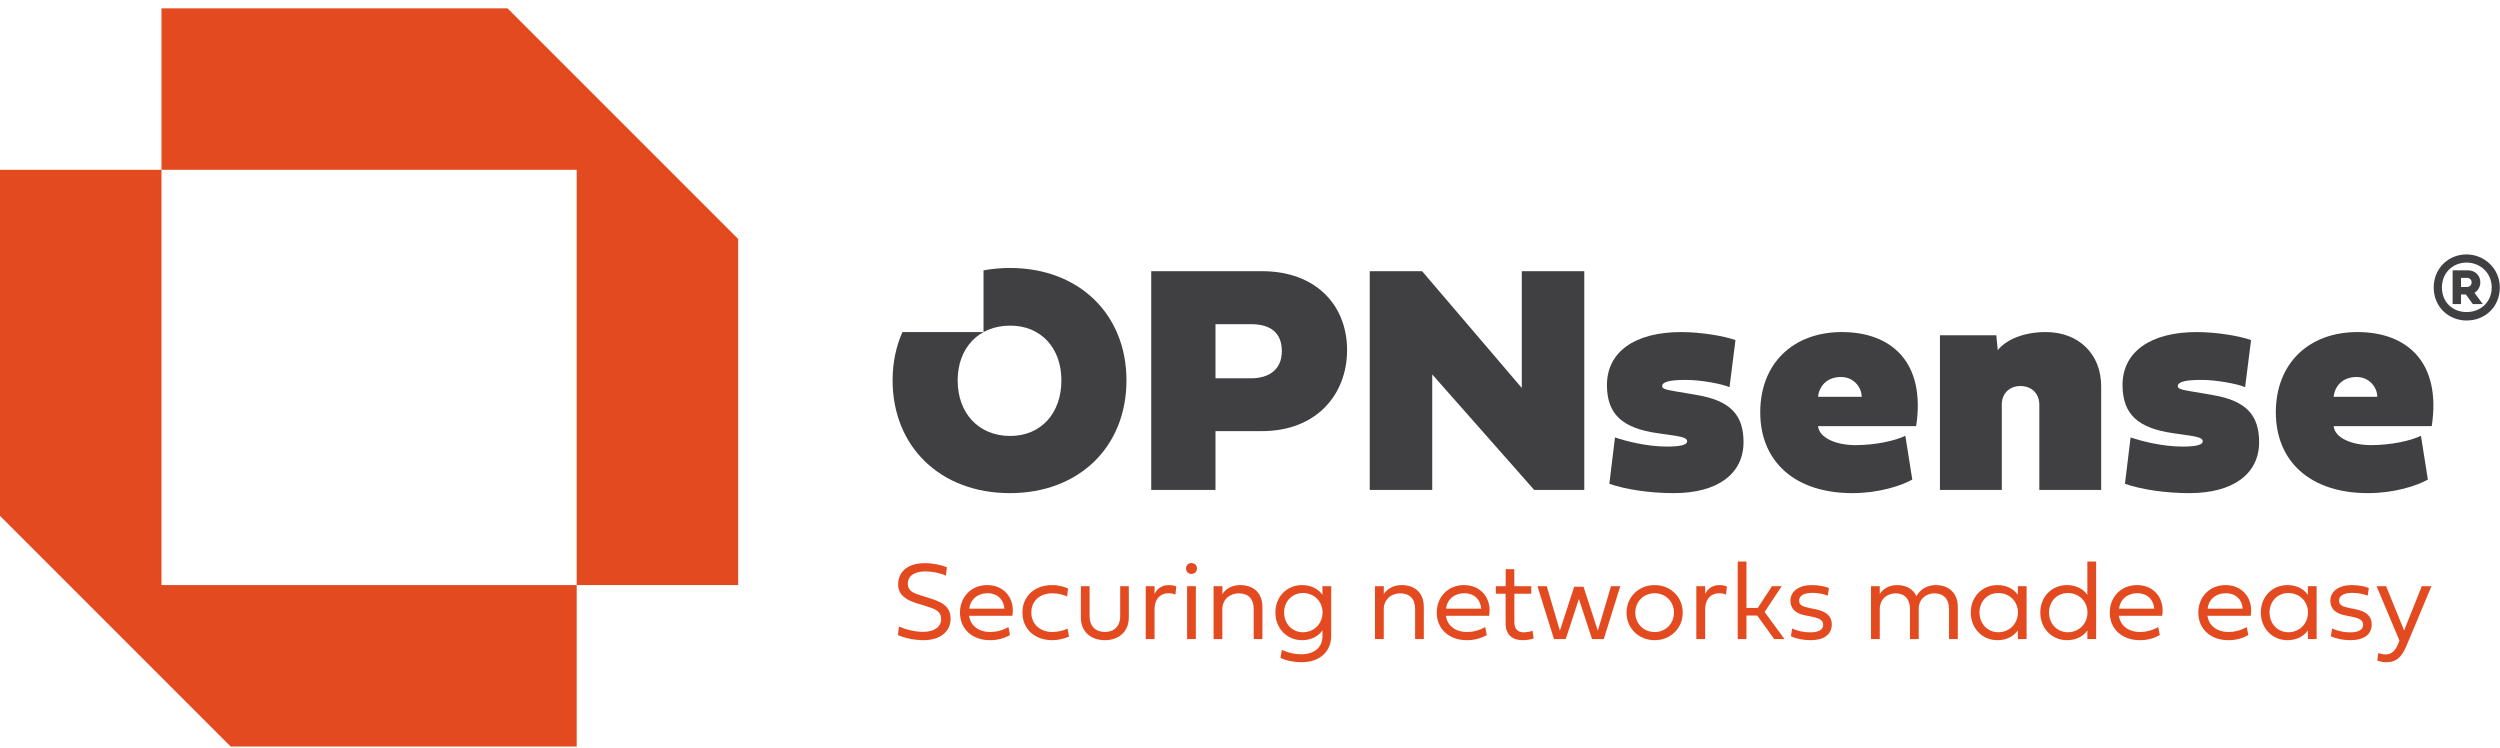
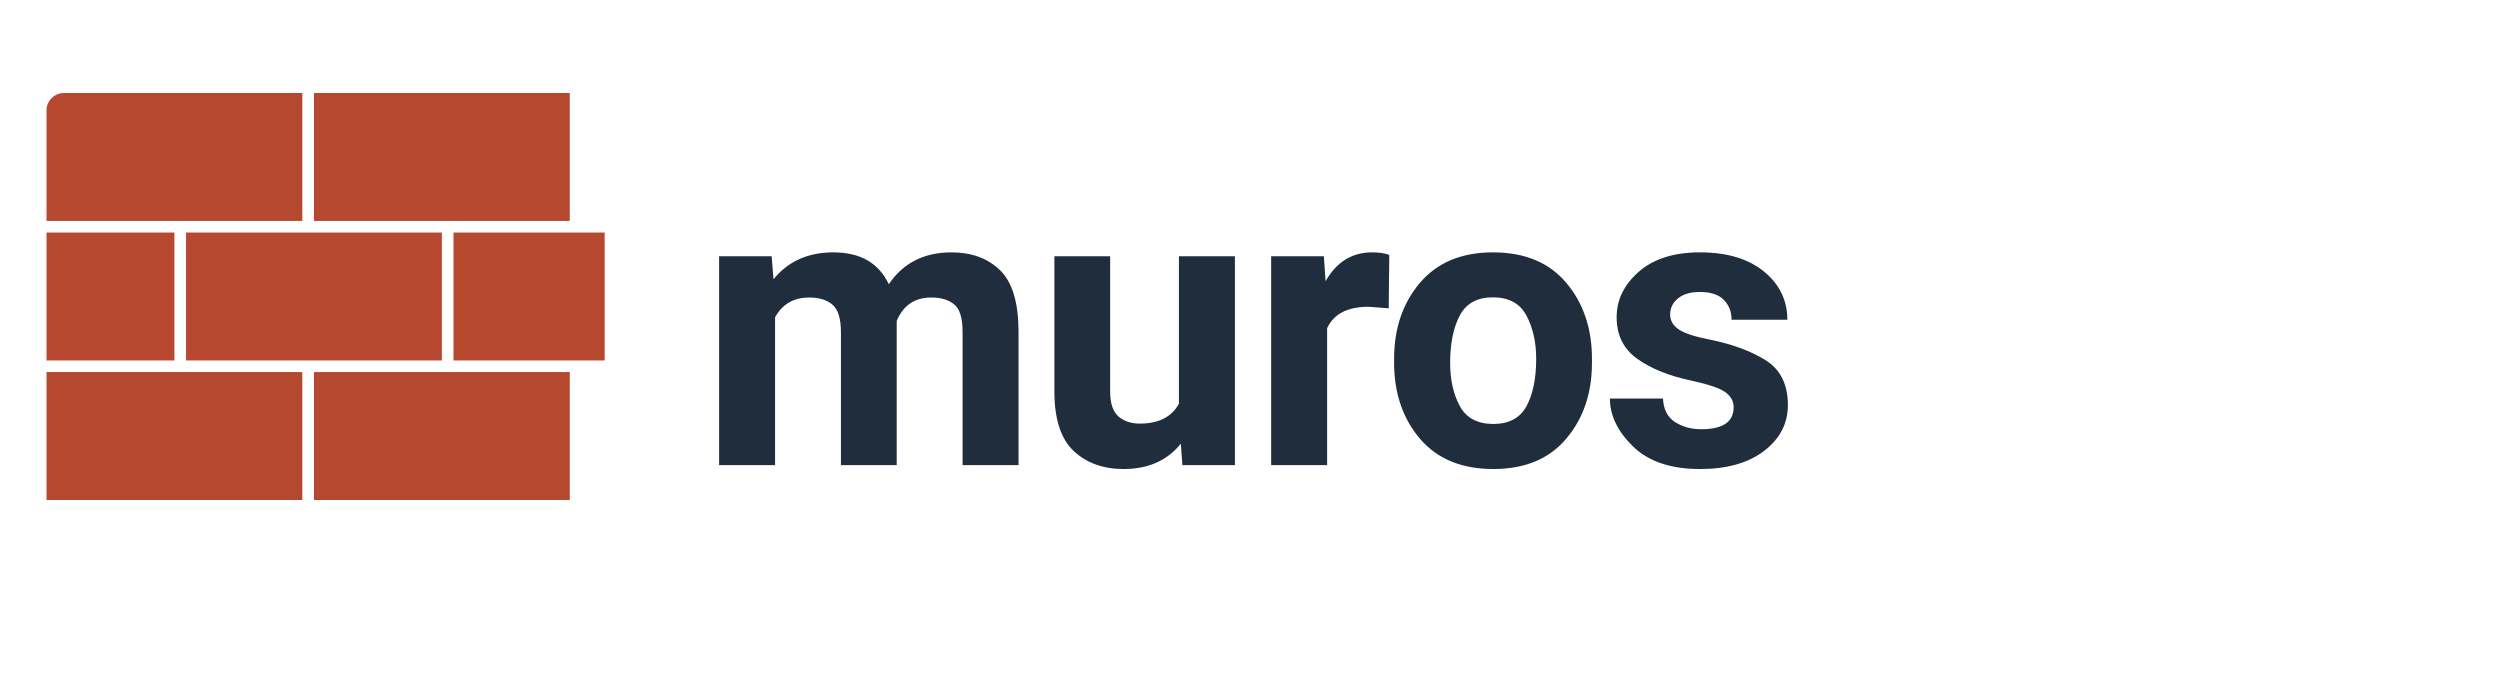
- <svg xmlns="http://www.w3.org/2000/svg" width="100%" height="100%" viewBox="0 0 1200 359" version="1.1" xml:space="preserve" style="fill-rule:evenodd;clip-rule:evenodd;stroke-linejoin:round;stroke-miterlimit:2;">
-   <g transform="matrix(4.16667,0,0,4.16667,0,0)">
-     <path d="M18.602,0.961L18.602,19.563L66.437,19.563L66.437,67.398L85.039,67.398L85.039,27.536L58.464,0.961L18.602,0.961Z" style="fill:rgb(228,74,32);fill-rule:nonzero;" />
-     <path d="M66.437,86L66.437,67.398L18.602,67.398L18.602,19.563L0,19.563L0,59.426L26.574,86L66.437,86Z" style="fill:rgb(228,74,32);fill-rule:nonzero;" />
-     <path d="M105.6,69.491C104.445,69.128 103.467,68.564 103.467,67.338C103.467,65.828 104.61,64.875 106.54,64.875C107.53,64.875 108.38,65.073 109.079,65.345L108.971,66.317C108.298,66.005 107.39,65.828 106.628,65.828C105.366,65.828 104.579,66.323 104.579,67.243C104.579,68.145 105.333,68.348 106.089,68.595L107.441,69.027C108.85,69.491 109.51,70.106 109.51,71.281C109.51,72.759 108.298,73.749 106.407,73.749C105.391,73.749 104.198,73.515 103.449,73.16L103.55,72.169C104.287,72.518 105.422,72.791 106.324,72.791C107.581,72.791 108.418,72.251 108.418,71.312C108.418,70.62 108.038,70.258 107.054,69.948L105.6,69.491Z" style="fill:rgb(228,74,32);fill-rule:nonzero;" />
-     <path d="M115.705,70.118C115.634,69.077 114.917,68.341 113.755,68.341C112.607,68.341 111.762,69.077 111.667,70.118L115.705,70.118ZM116.352,73.153C115.641,73.566 114.873,73.749 114.054,73.749C112.003,73.749 110.588,72.454 110.588,70.576C110.588,68.76 111.896,67.402 113.724,67.402C115.787,67.402 116.955,69.072 116.624,70.944L111.642,70.944C111.813,72.144 112.829,72.804 114.009,72.804C114.72,72.804 115.355,72.683 116.174,72.239L116.352,73.153Z" style="fill:rgb(228,74,32);fill-rule:nonzero;" />
-     <path d="M121.212,67.402C122.038,67.402 122.743,67.643 123.04,67.808L122.933,68.716C122.527,68.519 121.917,68.348 121.212,68.348C119.785,68.348 118.807,69.243 118.807,70.557C118.807,71.883 119.79,72.804 121.225,72.804C121.841,72.804 122.533,72.645 122.984,72.416L123.149,73.337C122.609,73.578 121.898,73.749 121.225,73.749C119.181,73.749 117.785,72.454 117.785,70.557C117.785,68.684 119.175,67.402 121.212,67.402Z" style="fill:rgb(228,74,32);fill-rule:nonzero;" />
-     <path d="M129.044,67.529L130.039,67.529L130.039,71.147C130.039,72.677 128.961,73.749 127.28,73.749C125.597,73.749 124.518,72.69 124.518,71.185L124.518,67.529L125.521,67.529L125.521,71.001C125.521,72.144 126.226,72.804 127.28,72.804C128.339,72.804 129.044,72.144 129.044,71.001L129.044,67.529Z" style="fill:rgb(228,74,32);fill-rule:nonzero;" />
-     <path d="M133.003,68.43C133.346,67.726 133.95,67.402 134.648,67.402C135.08,67.402 135.397,67.51 135.511,67.561L135.41,68.493C135.238,68.43 135.003,68.341 134.61,68.341C133.797,68.341 133.003,68.874 133.003,70.24L133.003,73.622L131.988,73.622L131.988,67.529L133.003,67.529L133.003,68.43Z" style="fill:rgb(228,74,32);fill-rule:nonzero;" />
-     <path d="M136.753,67.529L137.762,67.529L137.762,73.622L136.753,73.622L136.753,67.529ZM136.632,65.485C136.632,65.117 136.886,64.863 137.254,64.863C137.623,64.863 137.889,65.117 137.889,65.485C137.889,65.853 137.623,66.114 137.254,66.114C136.886,66.114 136.632,65.853 136.632,65.485Z" style="fill:rgb(228,74,32);fill-rule:nonzero;" />
-     <path d="M145.429,69.915L145.429,73.622L144.426,73.622L144.426,70.163C144.426,68.976 143.804,68.354 142.7,68.354C141.659,68.354 140.814,69.072 140.814,70.182L140.814,73.622L139.805,73.622L139.805,67.529L140.821,67.529L140.821,68.443C141.164,67.878 141.887,67.402 142.858,67.402C144.464,67.402 145.429,68.348 145.429,69.915Z" style="fill:rgb(228,74,32);fill-rule:nonzero;" />
-     <path d="M147.928,70.557C147.928,71.82 148.83,72.835 150.099,72.835C151.401,72.835 152.359,71.82 152.359,70.557C152.359,69.3 151.401,68.316 150.099,68.316C148.83,68.316 147.928,69.3 147.928,70.557ZM149.998,73.749C148.252,73.749 146.925,72.391 146.925,70.557C146.925,68.729 148.252,67.402 149.998,67.402C151.089,67.402 151.889,67.871 152.346,68.526L152.346,67.529L153.356,67.529L153.356,73.216C153.356,74.988 152.143,76.288 149.909,76.288C149.154,76.288 148.151,76.118 147.509,75.781L147.668,74.861C148.347,75.197 149.154,75.374 149.903,75.374C151.318,75.374 152.346,74.658 152.346,73.292L152.346,72.619C151.902,73.261 151.089,73.749 149.998,73.749Z" style="fill:rgb(228,74,32);fill-rule:nonzero;" />
-     <path d="M164.023,69.915L164.023,73.622L163.02,73.622L163.02,70.163C163.02,68.976 162.398,68.354 161.293,68.354C160.252,68.354 159.409,69.072 159.409,70.182L159.409,73.622L158.399,73.622L158.399,67.529L159.415,67.529L159.415,68.443C159.757,67.878 160.481,67.402 161.453,67.402C163.058,67.402 164.023,68.348 164.023,69.915Z" style="fill:rgb(228,74,32);fill-rule:nonzero;" />
-     <path d="M170.629,70.118C170.56,69.077 169.842,68.341 168.681,68.341C167.532,68.341 166.688,69.077 166.592,70.118L170.629,70.118ZM171.277,73.153C170.566,73.566 169.798,73.749 168.979,73.749C166.929,73.749 165.513,72.454 165.513,70.576C165.513,68.76 166.821,67.402 168.649,67.402C170.712,67.402 171.88,69.072 171.55,70.944L166.567,70.944C166.739,72.144 167.754,72.804 168.935,72.804C169.646,72.804 170.281,72.683 171.099,72.239L171.277,73.153Z" style="fill:rgb(228,74,32);fill-rule:nonzero;" />
-     <path d="M174.456,68.399L174.456,71.693C174.456,72.493 174.887,72.842 175.509,72.842C175.839,72.842 176.258,72.779 176.55,72.67L176.684,73.54C176.423,73.655 175.897,73.749 175.402,73.749C174.227,73.749 173.447,73.102 173.447,71.858L173.447,68.399L172.323,68.399L172.323,67.529L173.453,67.529L173.453,65.574L174.45,65.574L174.45,67.529L176.398,67.529L176.398,68.399L174.456,68.399Z" style="fill:rgb(228,74,32);fill-rule:nonzero;" />
-     <path d="M182.42,67.592L184.071,72.664L185.588,67.529L186.655,67.529L184.756,73.622L183.405,73.622L181.887,69.001L180.371,73.622L179.018,73.622L177.114,67.529L178.187,67.529L179.698,72.658L181.348,67.592L182.42,67.592Z" style="fill:rgb(228,74,32);fill-rule:nonzero;" />
-     <path d="M190.614,72.81C191.896,72.81 192.841,71.832 192.841,70.576C192.841,69.319 191.896,68.341 190.614,68.341C189.332,68.341 188.385,69.319 188.385,70.576C188.385,71.832 189.332,72.81 190.614,72.81ZM190.614,67.402C192.467,67.402 193.851,68.792 193.851,70.576C193.851,72.36 192.467,73.749 190.614,73.749C188.76,73.749 187.376,72.36 187.376,70.576C187.376,68.792 188.76,67.402 190.614,67.402Z" style="fill:rgb(228,74,32);fill-rule:nonzero;" />
-     <path d="M196.433,68.43C196.776,67.726 197.378,67.402 198.077,67.402C198.508,67.402 198.826,67.51 198.94,67.561L198.838,68.493C198.667,68.43 198.432,68.341 198.039,68.341C197.226,68.341 196.433,68.874 196.433,70.24L196.433,73.622L195.417,73.622L195.417,67.529L196.433,67.529L196.433,68.43Z" style="fill:rgb(228,74,32);fill-rule:nonzero;" />
-     <path d="M200.183,64.685L201.192,64.685L201.192,70.036L202.494,70.036L204.131,67.529L205.254,67.529L203.281,70.499L205.572,73.622L204.391,73.622L202.43,70.906L201.192,70.906L201.192,73.622L200.183,73.622L200.183,64.685Z" style="fill:rgb(228,74,32);fill-rule:nonzero;" />
-     <path d="M209.169,70.189C210.382,70.43 211.023,70.976 211.023,71.928C211.023,73.115 210.078,73.749 208.598,73.749C207.735,73.749 206.884,73.578 206.313,73.292L206.453,72.391C207.011,72.677 207.792,72.848 208.529,72.848C209.506,72.848 210.033,72.543 210.033,71.979C210.033,71.433 209.563,71.204 208.707,71.039L207.913,70.88C206.904,70.684 206.256,70.151 206.256,69.211C206.256,68.125 207.214,67.402 208.732,67.402C209.468,67.402 210.21,67.541 210.687,67.739L210.56,68.62C210.065,68.424 209.392,68.297 208.795,68.297C207.805,68.297 207.259,68.627 207.259,69.186C207.259,69.712 207.678,69.897 208.535,70.062L209.169,70.189Z" style="fill:rgb(228,74,32);fill-rule:nonzero;" />
-     <path d="M225.538,69.897L225.538,73.622L224.528,73.622L224.528,70.144C224.528,69.021 223.906,68.354 222.846,68.354C221.856,68.354 221.037,69.046 221.037,70.125L221.037,73.622L220.028,73.622L220.028,70.144C220.028,69.021 219.406,68.354 218.383,68.354C217.362,68.354 216.549,69.059 216.549,70.163L216.549,73.622L215.54,73.622L215.54,67.529L216.549,67.529L216.549,68.437C216.885,67.871 217.596,67.402 218.548,67.402C219.627,67.402 220.409,67.884 220.777,68.684C221.189,67.891 222.014,67.402 223.004,67.402C224.591,67.402 225.538,68.405 225.538,69.897Z" style="fill:rgb(228,74,32);fill-rule:nonzero;" />
-     <path d="M228.037,70.557C228.037,71.82 228.938,72.835 230.207,72.835C231.509,72.835 232.467,71.82 232.467,70.557C232.467,69.3 231.509,68.316 230.207,68.316C228.938,68.316 228.037,69.3 228.037,70.557ZM233.464,73.622L232.455,73.622L232.455,72.619C231.998,73.274 231.198,73.749 230.106,73.749C228.361,73.749 227.034,72.391 227.034,70.557C227.034,68.729 228.361,67.402 230.106,67.402C231.198,67.402 231.998,67.871 232.455,68.526L232.455,67.529L233.464,67.529L233.464,73.622Z" style="fill:rgb(228,74,32);fill-rule:nonzero;" />
-     <path d="M240.477,70.563C240.477,69.3 239.518,68.316 238.217,68.316C236.948,68.316 236.046,69.3 236.046,70.563C236.046,71.82 236.948,72.835 238.217,72.835C239.518,72.835 240.477,71.82 240.477,70.563ZM240.464,72.632C240.007,73.28 239.207,73.749 238.116,73.749C236.37,73.749 235.043,72.391 235.043,70.563C235.043,68.735 236.37,67.402 238.116,67.402C239.207,67.402 240.007,67.878 240.464,68.532L240.464,64.685L241.473,64.685L241.473,73.622L240.464,73.622L240.464,72.632Z" style="fill:rgb(228,74,32);fill-rule:nonzero;" />
-     <path d="M248.162,70.118C248.092,69.077 247.374,68.341 246.213,68.341C245.064,68.341 244.22,69.077 244.124,70.118L248.162,70.118ZM248.809,73.153C248.098,73.566 247.331,73.749 246.511,73.749C244.461,73.749 243.045,72.454 243.045,70.576C243.045,68.76 244.353,67.402 246.181,67.402C248.245,67.402 249.413,69.072 249.082,70.944L244.099,70.944C244.271,72.144 245.287,72.804 246.467,72.804C247.178,72.804 247.813,72.683 248.631,72.239L248.809,73.153Z" style="fill:rgb(228,74,32);fill-rule:nonzero;" />
-     <path d="M258.359,70.118C258.29,69.077 257.573,68.341 256.411,68.341C255.262,68.341 254.417,69.077 254.323,70.118L258.359,70.118ZM259.006,73.153C258.295,73.566 257.528,73.749 256.709,73.749C254.659,73.749 253.244,72.454 253.244,70.576C253.244,68.76 254.551,67.402 256.379,67.402C258.441,67.402 259.609,69.072 259.28,70.944L254.297,70.944C254.468,72.144 255.484,72.804 256.665,72.804C257.375,72.804 258.01,72.683 258.829,72.239L259.006,73.153Z" style="fill:rgb(228,74,32);fill-rule:nonzero;" />
-     <path d="M261.45,70.557C261.45,71.82 262.351,72.835 263.621,72.835C264.921,72.835 265.88,71.82 265.88,70.557C265.88,69.3 264.921,68.316 263.621,68.316C262.351,68.316 261.45,69.3 261.45,70.557ZM266.876,73.622L265.868,73.622L265.868,72.619C265.411,73.274 264.611,73.749 263.519,73.749C261.773,73.749 260.446,72.391 260.446,70.557C260.446,68.729 261.773,67.402 263.519,67.402C264.611,67.402 265.411,67.871 265.868,68.526L265.868,67.529L266.876,67.529L266.876,73.622Z" style="fill:rgb(228,74,32);fill-rule:nonzero;" />
-     <path d="M271.37,70.189C272.582,70.43 273.223,70.976 273.223,71.928C273.223,73.115 272.277,73.749 270.798,73.749C269.935,73.749 269.084,73.578 268.513,73.292L268.653,72.391C269.211,72.677 269.992,72.848 270.728,72.848C271.706,72.848 272.233,72.543 272.233,71.979C272.233,71.433 271.763,71.204 270.906,71.039L270.113,70.88C269.103,70.684 268.456,70.151 268.456,69.211C268.456,68.125 269.415,67.402 270.931,67.402C271.667,67.402 272.411,67.541 272.886,67.739L272.759,68.62C272.264,68.424 271.591,68.297 270.995,68.297C270.004,68.297 269.458,68.627 269.458,69.186C269.458,69.712 269.877,69.897 270.735,70.062L271.37,70.189Z" style="fill:rgb(228,74,32);fill-rule:nonzero;" />
-     <path d="M278.992,67.529L280.102,67.529L277.227,74.397C276.707,75.61 276.135,76.288 274.904,76.288C274.415,76.288 274.034,76.168 273.863,76.079L273.983,75.222C274.193,75.318 274.529,75.387 274.846,75.387C275.539,75.387 275.951,74.95 276.306,74.079L276.415,73.794L273.78,67.529L274.878,67.529L276.954,72.632L278.992,67.529Z" style="fill:rgb(228,74,32);fill-rule:nonzero;" />
-     <path d="M140.024,37.345L140.024,43.579L144.106,43.579C146.277,43.579 147.668,42.503 147.668,40.462C147.668,38.309 146.351,37.345 144.106,37.345L140.024,37.345ZM140.024,49.665L140.024,56.437L132.621,56.437L132.621,31.24L145.368,31.24C151.658,31.24 155.183,35.229 155.183,40.313C155.183,45.453 151.658,49.665 145.368,49.665L140.024,49.665Z" style="fill:rgb(64,63,65);fill-rule:nonzero;" />
-     <path d="M164.994,56.437L157.794,56.437L157.794,31.24L163.825,31.24L175.31,44.692L175.31,31.24L182.509,31.24L182.509,56.437L176.739,56.437L164.994,43.134L164.994,56.437Z" style="fill:rgb(64,63,65);fill-rule:nonzero;" />
-     <path d="M195.603,45.527C199.332,46.177 200.854,47.809 200.854,50.927C200.854,54.601 197.848,56.809 192.82,56.809C190.074,56.809 187.309,56.4 185.398,55.732L186.047,50.389C187.272,50.815 189.74,51.446 192.003,51.446C193.488,51.446 194.36,51.279 194.36,50.834C194.36,50.426 193.729,50.296 192.133,50.073L190.964,49.906C186.938,49.331 185.12,47.754 185.12,44.358C185.12,40.536 188.33,38.254 193.673,38.254C195.974,38.254 198.683,38.718 199.926,39.182L199.24,44.6C198.331,44.21 195.918,43.765 194.249,43.765C192.337,43.765 191.484,43.987 191.484,44.488C191.484,44.896 192.263,44.952 194.434,45.323L195.603,45.527Z" style="fill:rgb(64,63,65);fill-rule:nonzero;" />
-     <path d="M214.468,45.713C214.468,44.655 213.578,43.431 212.093,43.431C210.405,43.431 209.551,44.544 209.44,45.713L214.468,45.713ZM220.294,55.25C219.033,55.955 216.435,56.809 213.411,56.809C206.675,56.809 202.779,53.098 202.779,47.494C202.779,41.909 206.527,38.254 212.186,38.254C217.827,38.254 221.872,41.668 220.74,49.09L209.44,49.09C209.57,50.463 211.555,51.279 213.745,51.279C216.101,51.279 218.346,50.76 219.497,50.203L220.294,55.25Z" style="fill:rgb(64,63,65);fill-rule:nonzero;" />
-     <path d="M242.054,44.488L242.054,56.437L234.929,56.437L234.929,46.603C234.929,45.342 234.039,44.47 232.758,44.47C231.478,44.47 230.606,45.342 230.606,46.603L230.606,56.437L223.481,56.437L223.481,38.625L229.975,38.625L230.142,40.332C231.144,39.107 233.129,38.254 235.671,38.254C239.457,38.254 242.054,40.777 242.054,44.488Z" style="fill:rgb(64,63,65);fill-rule:nonzero;" />
-     <path d="M254.999,45.527C258.729,46.177 260.25,47.809 260.25,50.927C260.25,54.601 257.245,56.809 252.216,56.809C249.47,56.809 246.706,56.4 244.794,55.732L245.444,50.389C246.668,50.815 249.136,51.446 251.4,51.446C252.884,51.446 253.756,51.279 253.756,50.834C253.756,50.426 253.125,50.296 251.53,50.073L250.361,49.906C246.334,49.331 244.516,47.754 244.516,44.358C244.516,40.536 247.726,38.254 253.07,38.254C255.371,38.254 258.079,38.718 259.323,39.182L258.635,44.6C257.726,44.21 255.315,43.765 253.645,43.765C251.734,43.765 250.88,43.987 250.88,44.488C250.88,44.896 251.66,44.952 253.831,45.323L254.999,45.527Z" style="fill:rgb(64,63,65);fill-rule:nonzero;" />
-     <path d="M273.865,45.713C273.865,44.655 272.974,43.431 271.49,43.431C269.801,43.431 268.948,44.544 268.836,45.713L273.865,45.713ZM279.691,55.25C278.429,55.955 275.832,56.809 272.807,56.809C266.072,56.809 262.175,53.098 262.175,47.494C262.175,41.909 265.923,38.254 271.582,38.254C277.223,38.254 281.268,41.668 280.136,49.09L268.836,49.09C268.966,50.463 270.952,51.279 273.141,51.279C275.498,51.279 277.743,50.76 278.893,50.203L279.691,55.25Z" style="fill:rgb(64,63,65);fill-rule:nonzero;" />
-     <path d="M283.51,32.01L283.51,33.063L284.174,33.063C284.519,33.063 284.731,32.827 284.731,32.533C284.731,32.216 284.505,32.01 284.174,32.01L283.51,32.01ZM283.51,35.029L282.543,35.029L282.543,31.141L284.308,31.141C285.112,31.141 285.733,31.708 285.733,32.533C285.733,33.033 285.458,33.49 285.063,33.733L286.016,35.029L284.865,35.029L284.068,33.924L283.51,33.924L283.51,35.029ZM284.145,35.949C285.747,35.949 287.046,34.815 287.046,33.107C287.046,31.435 285.719,30.25 284.145,30.25C282.564,30.25 281.308,31.435 281.308,33.107C281.308,34.815 282.55,35.949 284.145,35.949ZM284.145,29.308C286.206,29.308 287.978,30.957 287.978,33.107C287.978,35.345 286.298,36.921 284.145,36.921C282.099,36.921 280.362,35.367 280.362,33.107C280.369,30.913 282.056,29.308 284.145,29.308Z" style="fill:rgb(64,63,65);fill-rule:nonzero;" />
-     <path d="M116.372,50.222C112.753,50.222 110.323,47.624 110.323,43.82C110.323,40.072 112.753,37.512 116.372,37.512C119.915,37.512 122.272,40.072 122.272,43.82C122.272,47.624 119.915,50.222 116.372,50.222ZM116.334,30.869C115.277,30.869 114.267,30.968 113.303,31.146L113.303,38.254L103.958,38.254C103.23,39.902 102.827,41.766 102.827,43.802C102.827,51.465 108.337,56.809 116.334,56.809C124.294,56.809 129.768,51.483 129.768,43.82C129.768,36.194 124.294,30.869 116.334,30.869Z" style="fill:rgb(64,63,65);fill-rule:nonzero;" />
+ <svg xmlns="http://www.w3.org/2000/svg" viewBox="0 0 430 120" role="img" aria-label="MurOS">
+   <defs>
+     <clipPath id="wall">
+       <rect x="8" y="16" width="96" height="74" rx="3" />
+     </clipPath>
+   </defs>
+   <g clip-path="url(#wall)" fill="#b5482f">
+     <rect x="8" y="16" width="44" height="22" />
+     <rect x="54" y="16" width="44" height="22" />
+     <rect x="-14" y="40" width="44" height="22" />
+     <rect x="32" y="40" width="44" height="22" />
+     <rect x="78" y="40" width="44" height="22" />
+     <rect x="8" y="64" width="44" height="22" />
+     <rect x="54" y="64" width="44" height="22" />
  </g>
+   <text x="120" y="80" font-family="'Segoe UI',Roboto,Helvetica,Arial,sans-serif" font-size="68" font-weight="700" fill="#1f2d3d" letter-spacing="-1">muros</text>
</svg>
